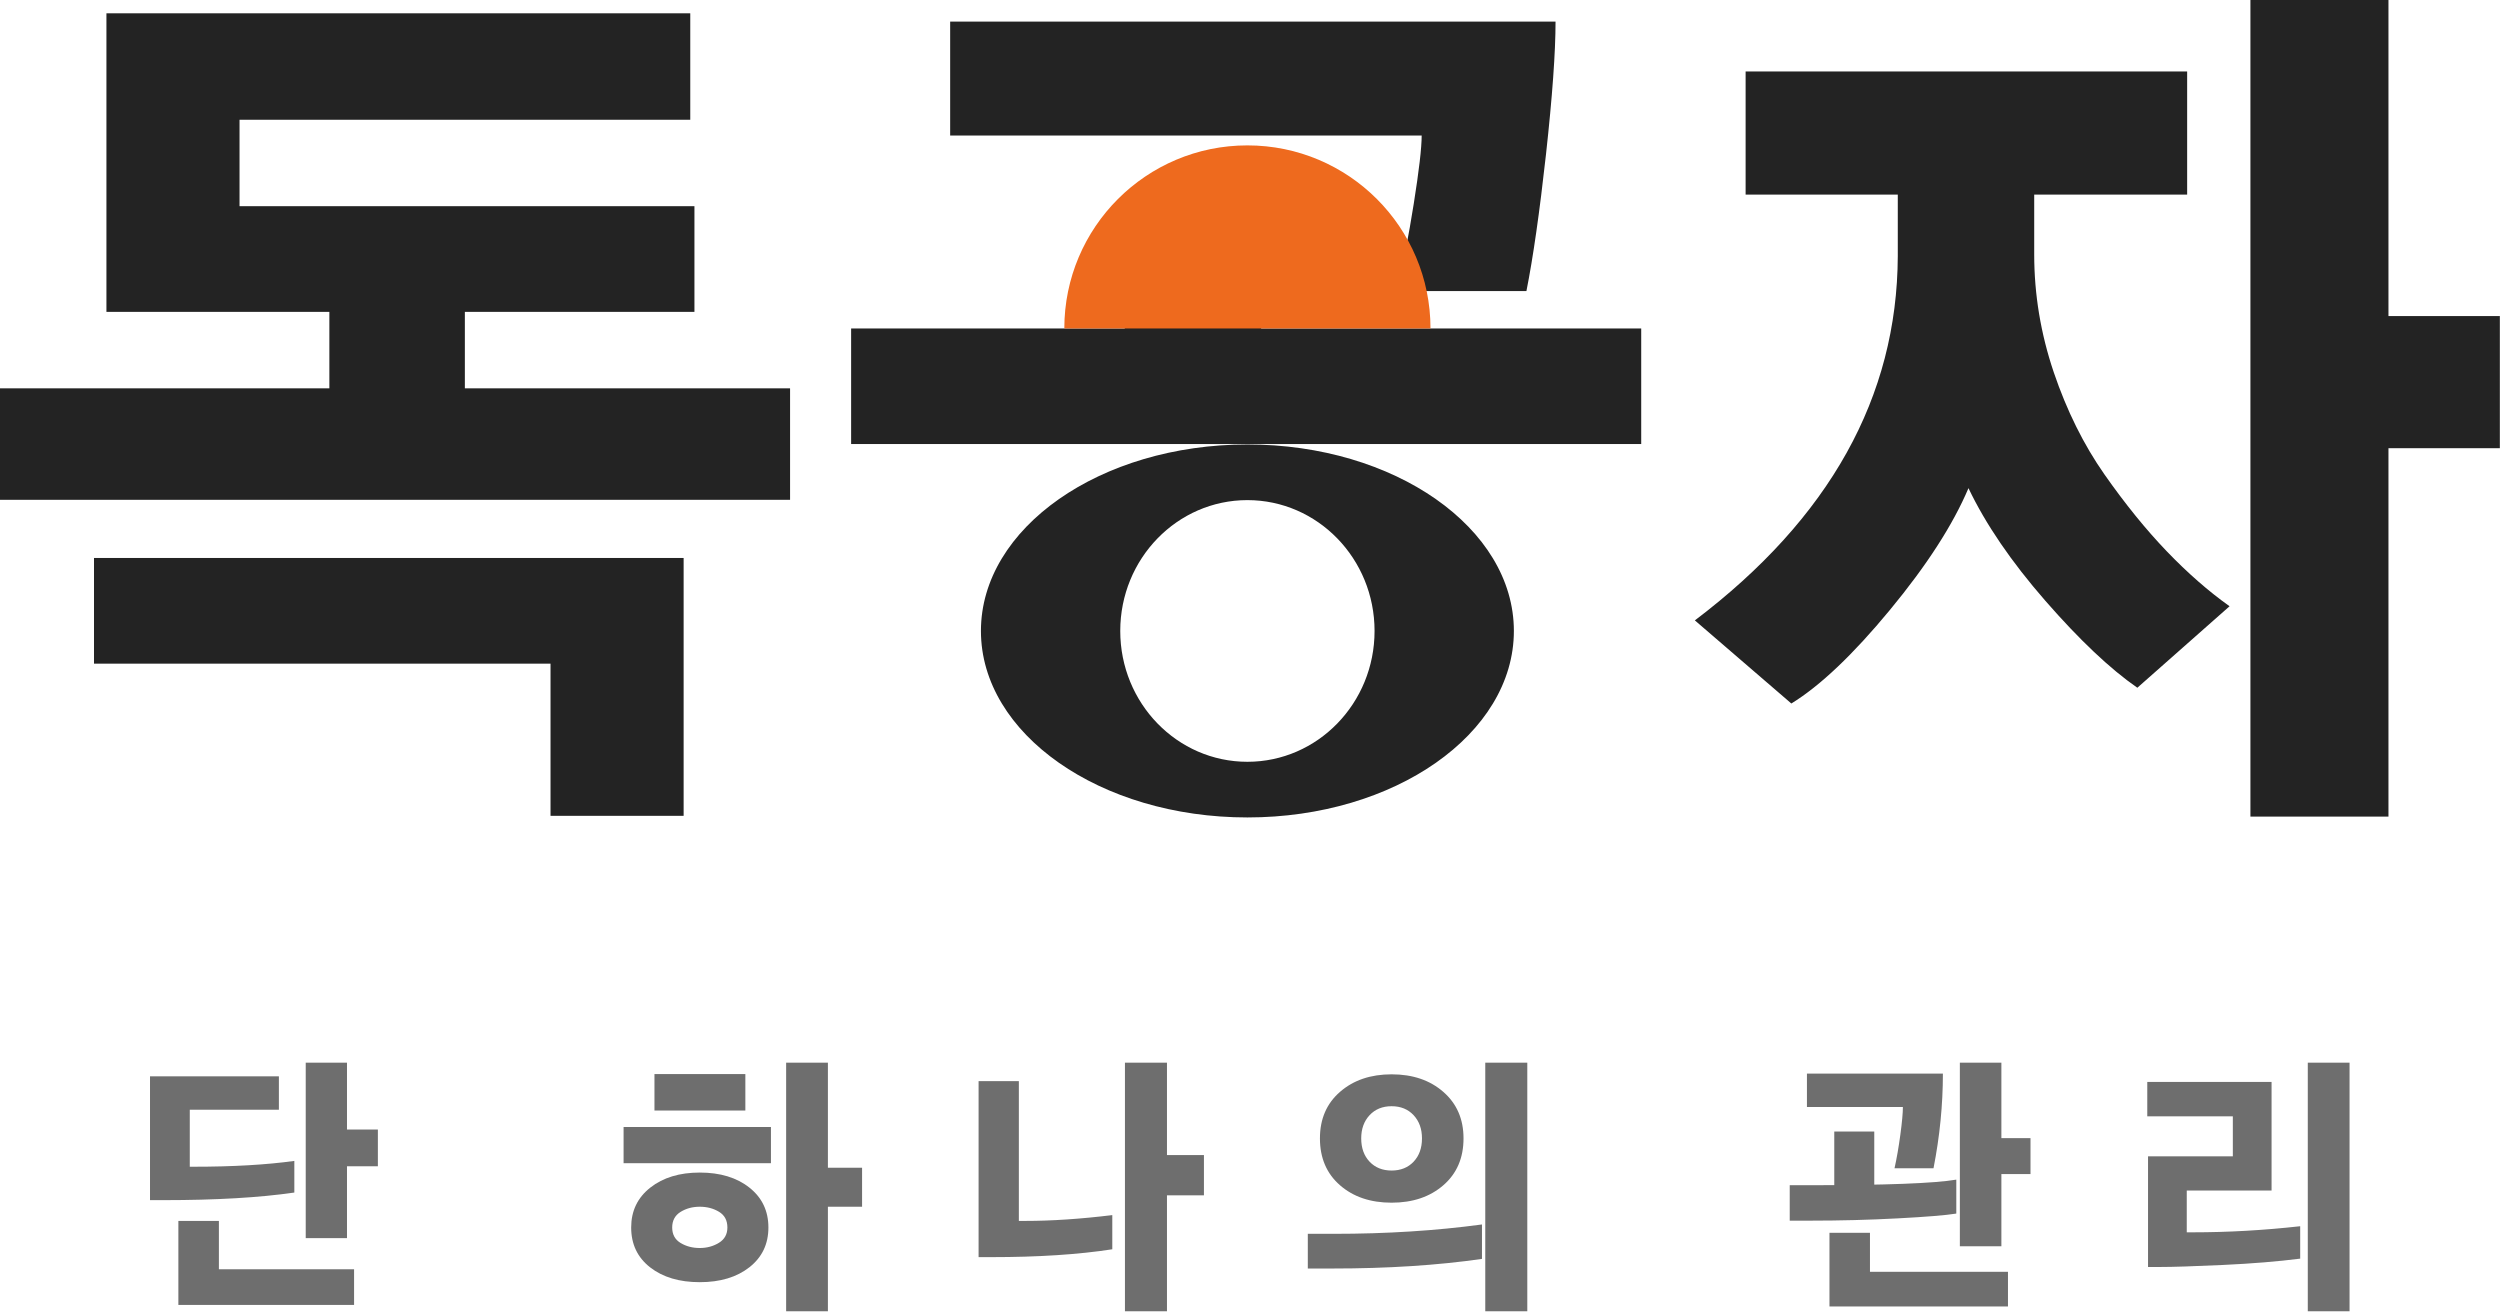
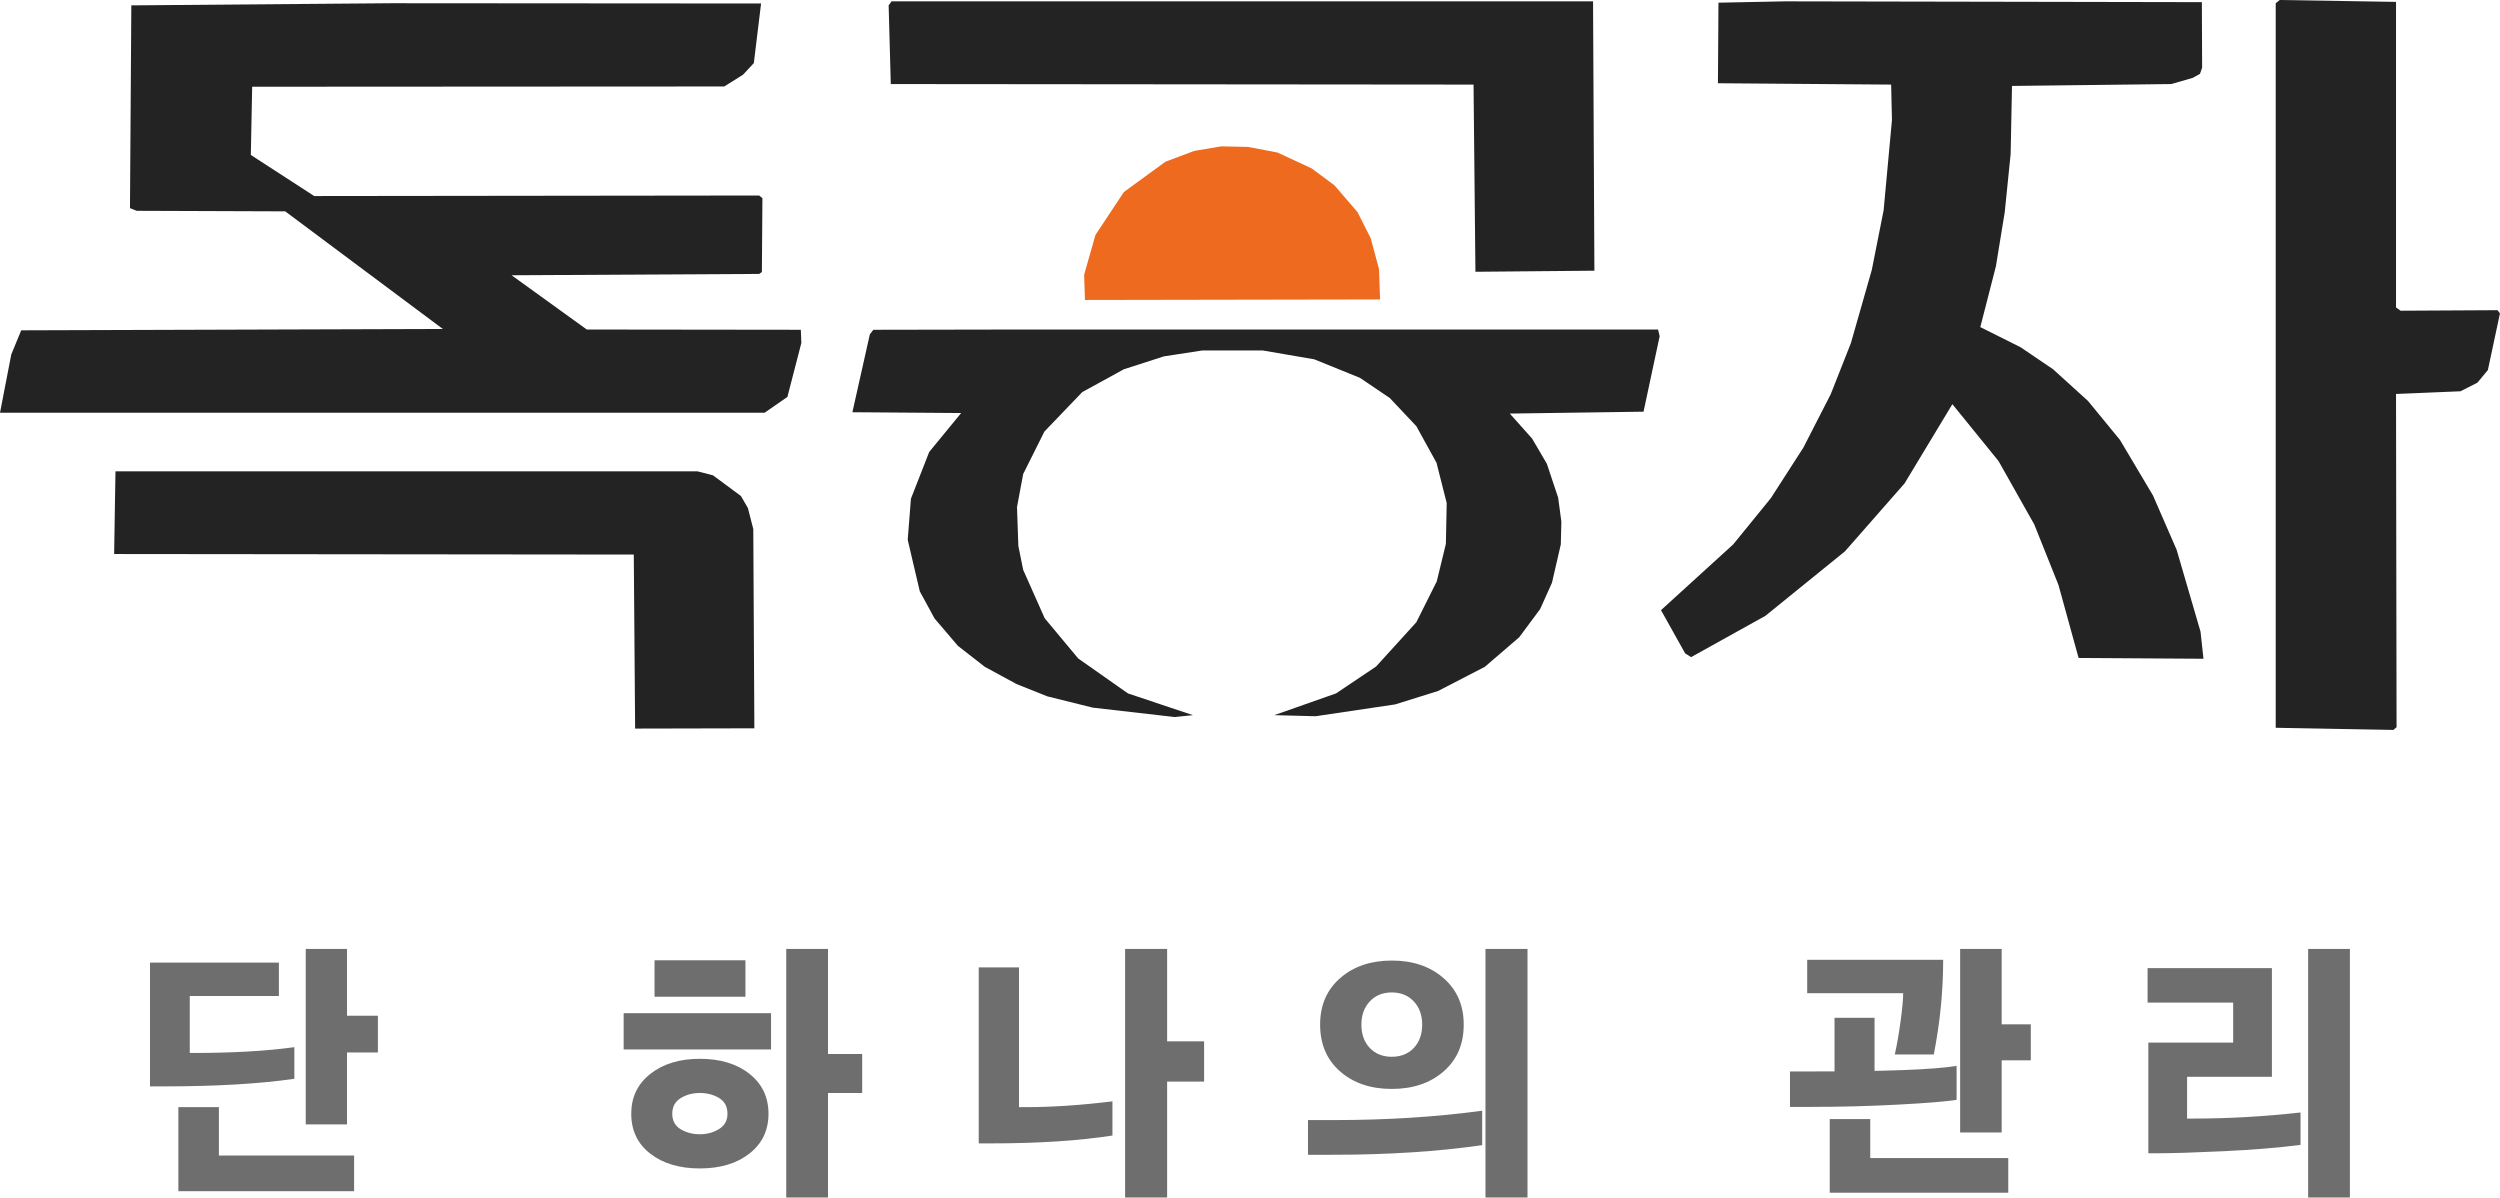
- <svg xmlns="http://www.w3.org/2000/svg" viewBox="0 0 367.0 192.5" width="367.0" height="192.5">
-   <g transform="translate(-5.49,108.65) scale(0.12501)">
-     <path fill="#232323" d="M154.3 -89.8V-213.9H846.7V88.9H690.4V-89.8ZM43.9 -282.2V-413.1H430.7V-560.5H589.8V-413.1H971.7V-282.2ZM168.9 -502.9V-853.5H854.5V-728.5H325.2V-627.0H859.4V-502.9Z" />
-     <g transform="translate(999.5,0)">
-       <path fill="#232323" d="M160.2 -710.0V-843.8H871.1Q871.1 -790.0 859.9 -688.0Q848.6 -585.9 836.9 -527.3H684.6Q695.3 -571.3 704.6 -629.9Q713.9 -688.5 713.9 -710.0Z" />
-       <path fill="#232323" d="M43.9 -347.7V-483.4H365.2V-635.7H525.4V-483.4H971.7V-347.7Z" />
-       <path fill="#232323" fill-rule="evenodd" d="M196.331,-128.2 a312.919,219.0 0 1,0 625.838,0 a312.919,219.0 0 1,0 -625.838,0 Z M359.932,-128.2 a149.318,153.646 0 1,0 298.636,0 a149.318,153.646 0 1,0 -298.636,0 Z" />
-       <path fill="#EE6A1E" d="M294.25,-483.4 a215.0,215.0 0 0,1 430.0,0 Z" />
+ <svg xmlns="http://www.w3.org/2000/svg" viewBox="0 0 411.0 196.9" width="411.0" height="196.9">
+   <g transform="translate(-0.00,-0.00) scale(0.4415)">
+     <g transform="translate(-69.3,-39.5)">
+       <path fill="#232323" fill-rule="evenodd" d="M918.2,39.5 L961.5,40.2 L961.5,154.0 L963.2,155.2 L999.3,155.0 L1000.2,156.2 L995.7,177.3 L991.8,182.0 L985.5,185.2 L961.5,186.2 L961.7,310.3 L960.5,311.3 L916.7,310.5 L916.7,40.7 L918.2,39.5 Z M401.3,40.0 L662.5,40.0 L663.0,140.3 L618.7,140.7 L618.0,71.0 L401.0,70.8 L400.2,41.5 L401.3,40.0 Z M734.0,40.0 L889.2,40.3 L889.3,64.7 L888.5,67.0 L885.8,68.5 L877.8,70.8 L818.5,71.5 L818.0,96.8 L815.8,118.5 L812.5,138.7 L806.7,161.3 L821.7,168.8 L833.8,177.0 L846.8,188.8 L858.7,203.3 L871.0,224.0 L879.8,244.2 L888.7,274.7 L889.8,284.8 L843.3,284.5 L835.8,257.3 L826.8,234.8 L813.5,211.2 L796.3,190.0 L778.5,219.5 L756.3,244.8 L726.7,268.8 L699.0,284.2 L696.8,282.8 L687.8,266.7 L714.7,242.2 L728.7,225.0 L740.8,206.2 L751.0,186.3 L758.5,167.3 L766.3,140.0 L770.7,117.8 L773.8,84.2 L773.5,71.0 L709.0,70.5 L709.2,40.5 L734.0,40.0 Z M215.2,40.7 L352.7,40.8 L350.0,63.0 L346.0,67.3 L339.0,71.7 L163.2,71.8 L162.7,97.2 L186.3,112.5 L352.0,112.3 L353.2,113.3 L353.0,140.8 L352.0,141.5 L259.8,142.0 L287.8,162.2 L367.5,162.3 L367.7,167.2 L362.5,187.3 L354.0,193.2 L69.3,193.2 L73.5,171.5 L77.2,162.5 L234.2,162.0 L175.5,118.2 L120.2,118.0 L117.7,117.0 L118.2,41.5 L215.2,40.7 Z M448.8,162.2 L686.7,162.2 L687.3,164.7 L681.3,192.8 L631.5,193.5 L639.8,202.8 L645.3,212.2 L649.5,224.8 L650.7,233.7 L650.5,242.2 L647.2,256.5 L642.8,266.3 L635.0,276.8 L622.2,287.8 L604.8,296.8 L588.8,301.8 L559.2,306.2 L543.8,305.8 L566.8,297.7 L581.7,287.7 L596.7,271.2 L604.3,256.0 L607.7,242.0 L608.0,226.8 L604.2,211.8 L596.7,198.2 L586.8,187.7 L575.7,180.2 L558.7,173.3 L539.5,170.0 L517.0,170.0 L502.7,172.2 L487.8,177.0 L472.3,185.5 L458.2,200.2 L450.3,216.0 L448.0,228.3 L448.5,242.8 L450.3,251.7 L458.3,269.7 L470.8,284.7 L489.3,297.7 L513.5,305.8 L506.7,306.5 L476.2,303.0 L459.3,298.8 L447.8,294.2 L436.0,287.8 L426.0,280.0 L417.3,269.8 L411.8,259.7 L407.3,240.5 L408.5,225.2 L415.3,207.8 L427.2,193.3 L386.7,193.0 L393.2,164.0 L394.5,162.3 L448.8,162.2 Z M112.3,215.0 L329.0,215.0 L334.8,216.5 L345.2,224.2 L347.8,228.7 L349.8,236.5 L350.2,310.7 L305.8,310.8 L305.3,246.0 L111.8,245.8 L112.3,215.0 Z" />
+       <path fill="#EE6A1E" fill-rule="evenodd" d="M524.0,94.0 L534.0,94.2 L545.0,96.3 L557.7,102.2 L566.2,108.5 L574.8,118.5 L579.7,128.2 L582.8,139.7 L583.2,151.0 L473.3,151.2 L473.0,141.8 L477.2,127.0 L487.8,111.0 L503.3,99.7 L514.0,95.7 L524.0,94.0 Z" />
    </g>
-     <path fill="#232323" d="M2686.6 89.8V-869.1H2848.7V-498.0H2979.5V-342.8H2848.7V89.8ZM2034.2 -140.6Q2271.5 -320.3 2272.5 -568.4V-640.6H2093.8V-785.2H2612.3V-640.6H2432.7V-570.3Q2432.7 -500.0 2455.6 -432.1Q2478.6 -364.3 2515.2 -312.0Q2551.8 -259.8 2588.4 -221.7Q2625.0 -183.6 2662.1 -157.2L2553.8 -61.5Q2505.9 -94.7 2445.8 -163.6Q2385.8 -232.4 2355.5 -295.9Q2328.2 -231.4 2263.2 -152.8Q2198.3 -74.2 2147.5 -43.0Z" />
  </g>
-   <g transform="translate(22.02,156.00)">
-     <g transform="translate(-3.90,33.08) scale(0.03806)" fill="#6E6E6E">
+   <g transform="translate(24.66,156.00)">
+     <g transform="translate(-4.37,37.05) scale(0.04263)" fill="#6E6E6E">
      <path d="M211.9 65.4V-258.8H368.2V-72.3H889.6V65.4ZM703.1 -192.4V-869.1H862.3V-611.3H981.4V-469.7H862.3V-192.4ZM102.5 -338.9V-816.4H599.6V-687.5H255.9V-467.8H270.5Q497.1 -467.8 659.2 -490.2V-368.2Q457.0 -338.9 155.3 -338.9Z" />
      <path d="M2556.1 89.8V-869.1H2717.2V-463.9H2849.0V-313.5H2717.2V89.8ZM2048.2 -684.6V-825.2H2398.8V-684.6ZM1929.1 -481.4V-621.1H2497.5V-481.4ZM1958.4 -233.4Q1958.4 -329.1 2032.1 -387.2Q2105.9 -445.3 2223.0 -445.3Q2341.2 -445.3 2414.5 -387.2Q2487.7 -329.1 2487.7 -233.4Q2487.7 -137.7 2414.5 -80.1Q2341.2 -22.5 2223.0 -22.5Q2104.9 -22.5 2031.6 -79.6Q1958.4 -136.7 1958.4 -233.4ZM2116.6 -233.4Q2116.6 -193.4 2148.8 -173.8Q2181.1 -154.3 2223.0 -154.3Q2264.1 -154.3 2296.8 -174.3Q2329.5 -194.3 2329.5 -233.4Q2329.5 -274.4 2297.3 -293.9Q2265.0 -313.5 2223.0 -313.5Q2181.1 -313.5 2148.8 -293.5Q2116.6 -273.4 2116.6 -233.4Z" />
      <path d="M3862.9 89.8V-869.1H4025.0V-512.7H4167.6V-357.4H4025.0V89.8ZM3298.4 -119.1V-797.9H3453.7V-258.8H3478.1Q3630.5 -258.8 3814.1 -281.2V-149.4Q3618.8 -119.1 3347.3 -119.1Z" />
      <path d="M4568.2 -75.2V-209.0H4668.8Q4973.4 -209.0 5240.0 -245.1V-112.3Q4983.2 -75.2 4662.9 -75.2ZM5252.7 89.8V-869.1H5414.8V89.8ZM4615.0 -577.1Q4615.0 -689.5 4692.7 -756.8Q4770.3 -824.2 4891.4 -824.2Q5013.5 -824.2 5091.1 -756.3Q5168.8 -688.5 5168.8 -577.1Q5168.8 -463.9 5091.1 -396.5Q5013.5 -329.1 4891.4 -329.1Q4769.3 -329.1 4692.2 -396.5Q4615.0 -463.9 4615.0 -577.1ZM4774.2 -577.1Q4774.2 -521.5 4806.4 -487.3Q4838.7 -453.1 4891.4 -453.1Q4944.1 -453.1 4976.4 -487.3Q5008.6 -521.5 5008.6 -577.1Q5008.6 -631.8 4976.4 -666.5Q4944.1 -701.2 4891.4 -701.2Q4838.7 -701.2 4806.4 -666.5Q4774.2 -631.8 4774.2 -577.1Z" />
      <path d="M6580.3 71.3V-212.9H6736.5V-62.5H7268.8V71.3ZM6427.0 -259.8V-396.5H6506.1Q6942.6 -396.5 7069.5 -418.0V-287.1Q7009.0 -277.3 6843.9 -268.6Q6678.9 -259.8 6505.1 -259.8ZM6598.8 -343.8V-603.5H6753.1V-343.8ZM7083.2 -161.1V-869.1H7243.4V-578.1H7355.7V-439.5H7243.4V-161.1ZM6493.4 -698.2V-827.1H7017.8Q7017.8 -646.5 6981.6 -461.9H6831.2Q6843.9 -518.6 6853.7 -591.3Q6863.5 -664.1 6863.5 -698.2Z" />
      <path d="M8425.2 89.8V-869.1H8586.3V89.8ZM7809.0 -81.1V-507.8H8136.1V-662.1H7806.1V-794.9H8285.5V-376.0H7958.4V-214.8H7981.8Q8185.0 -214.8 8395.9 -238.3V-113.3Q8266.0 -96.7 8098.0 -88.9Q7930.1 -81.1 7854.9 -81.1Z" />
    </g>
  </g>
</svg>
